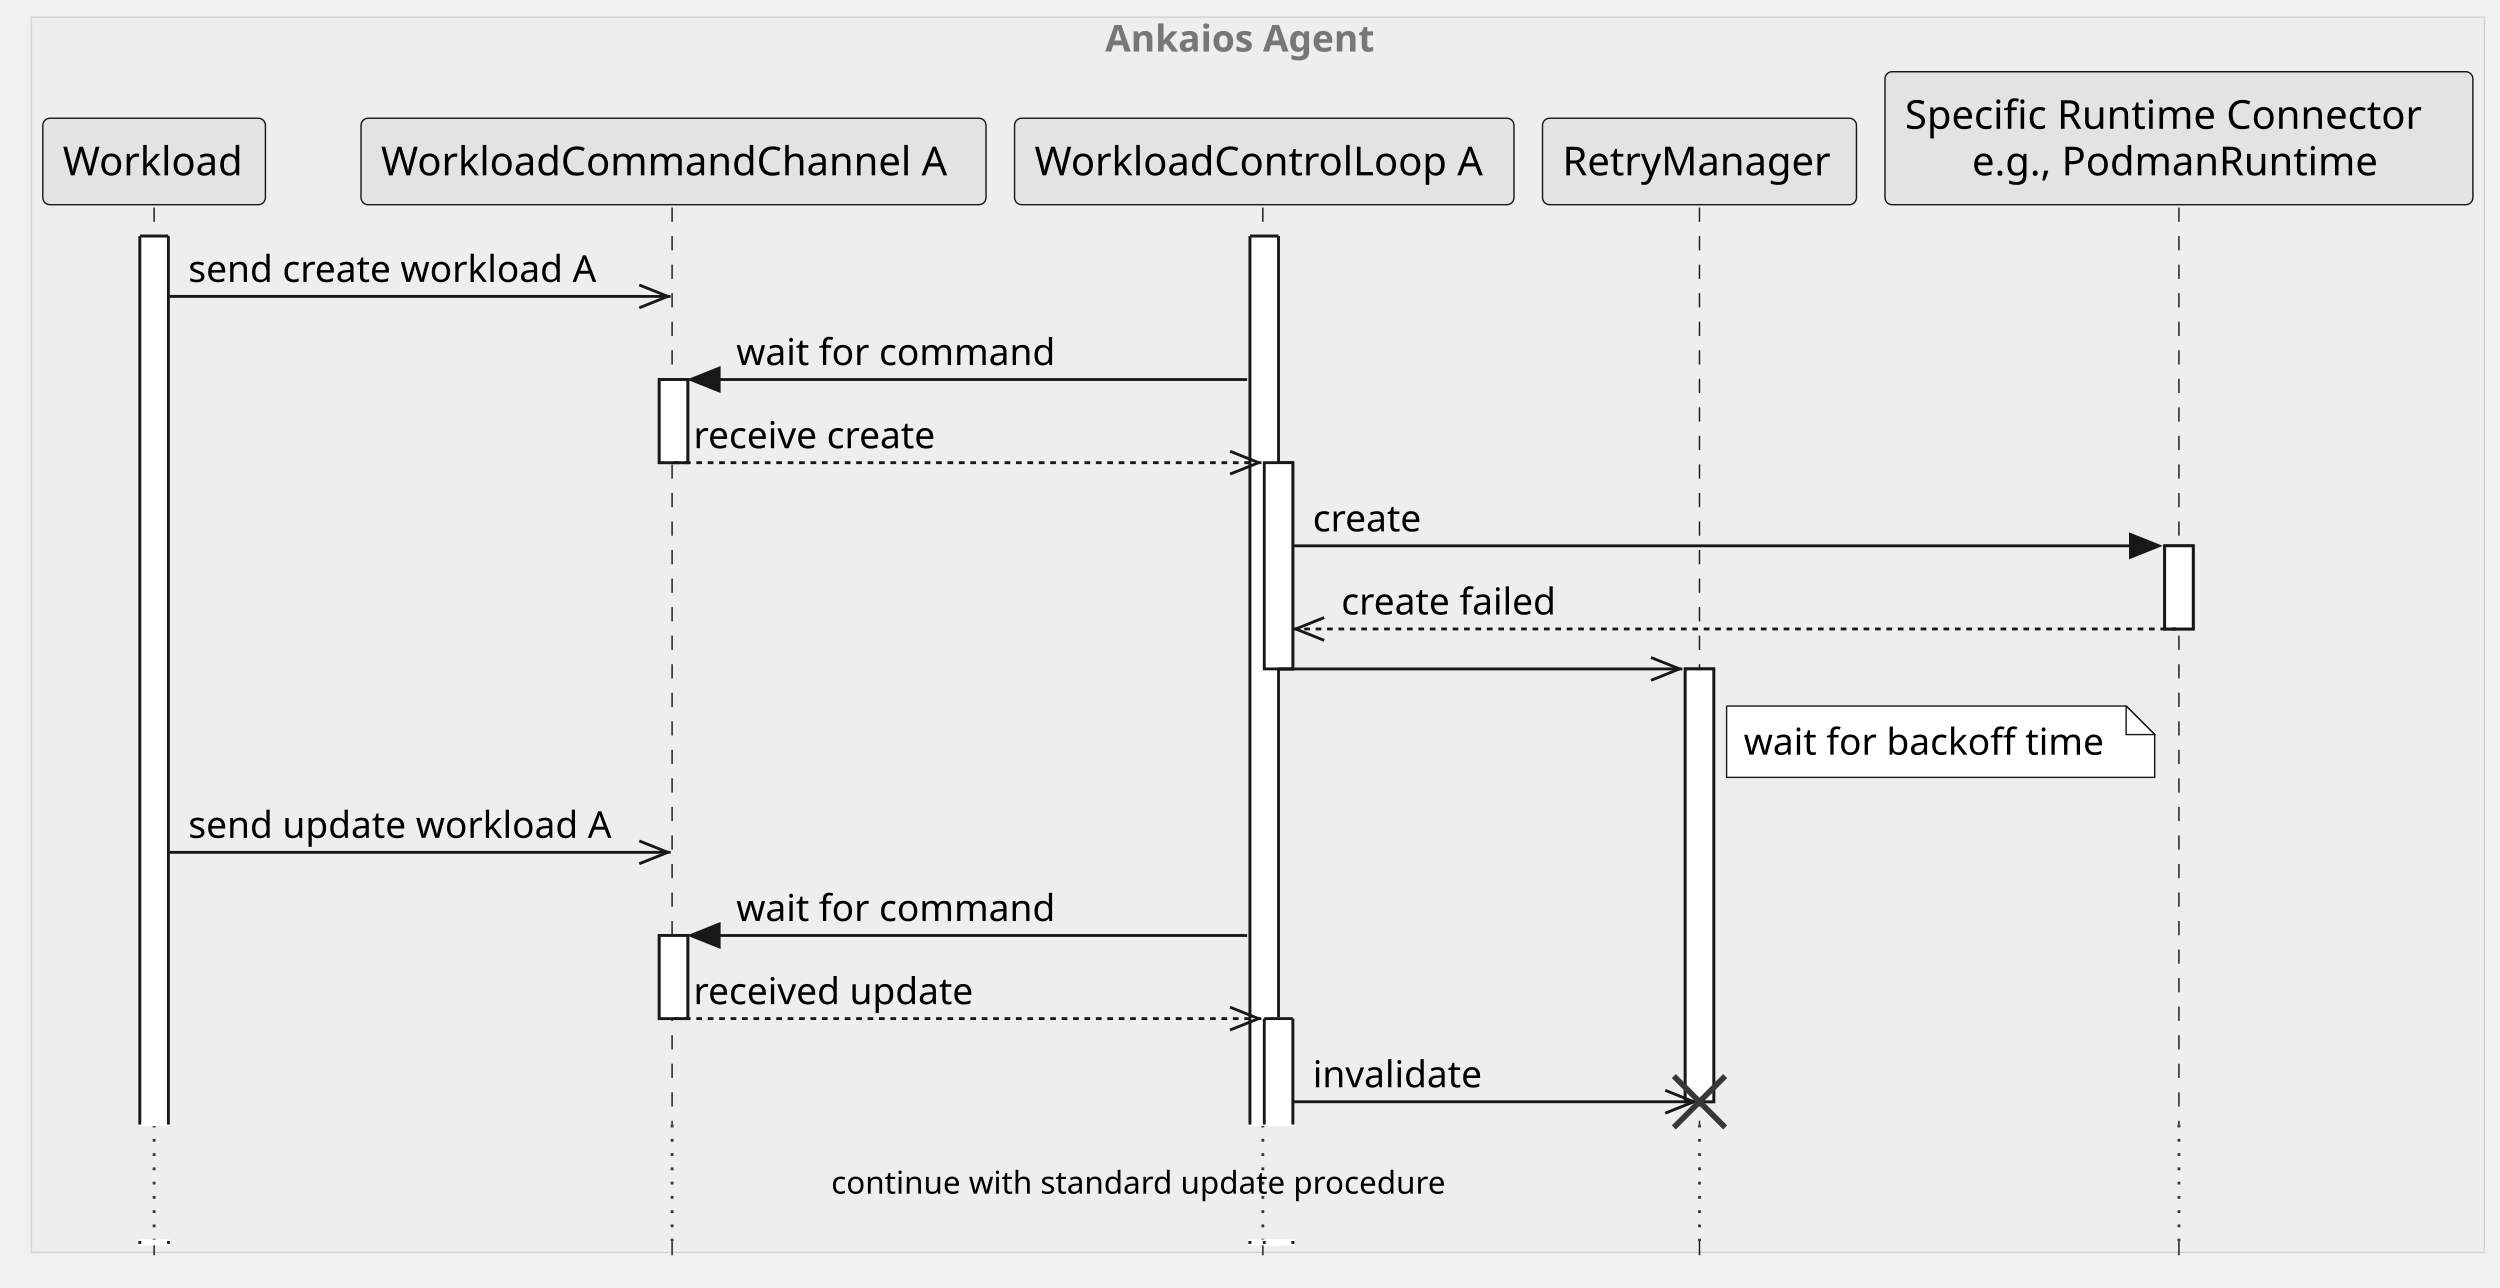
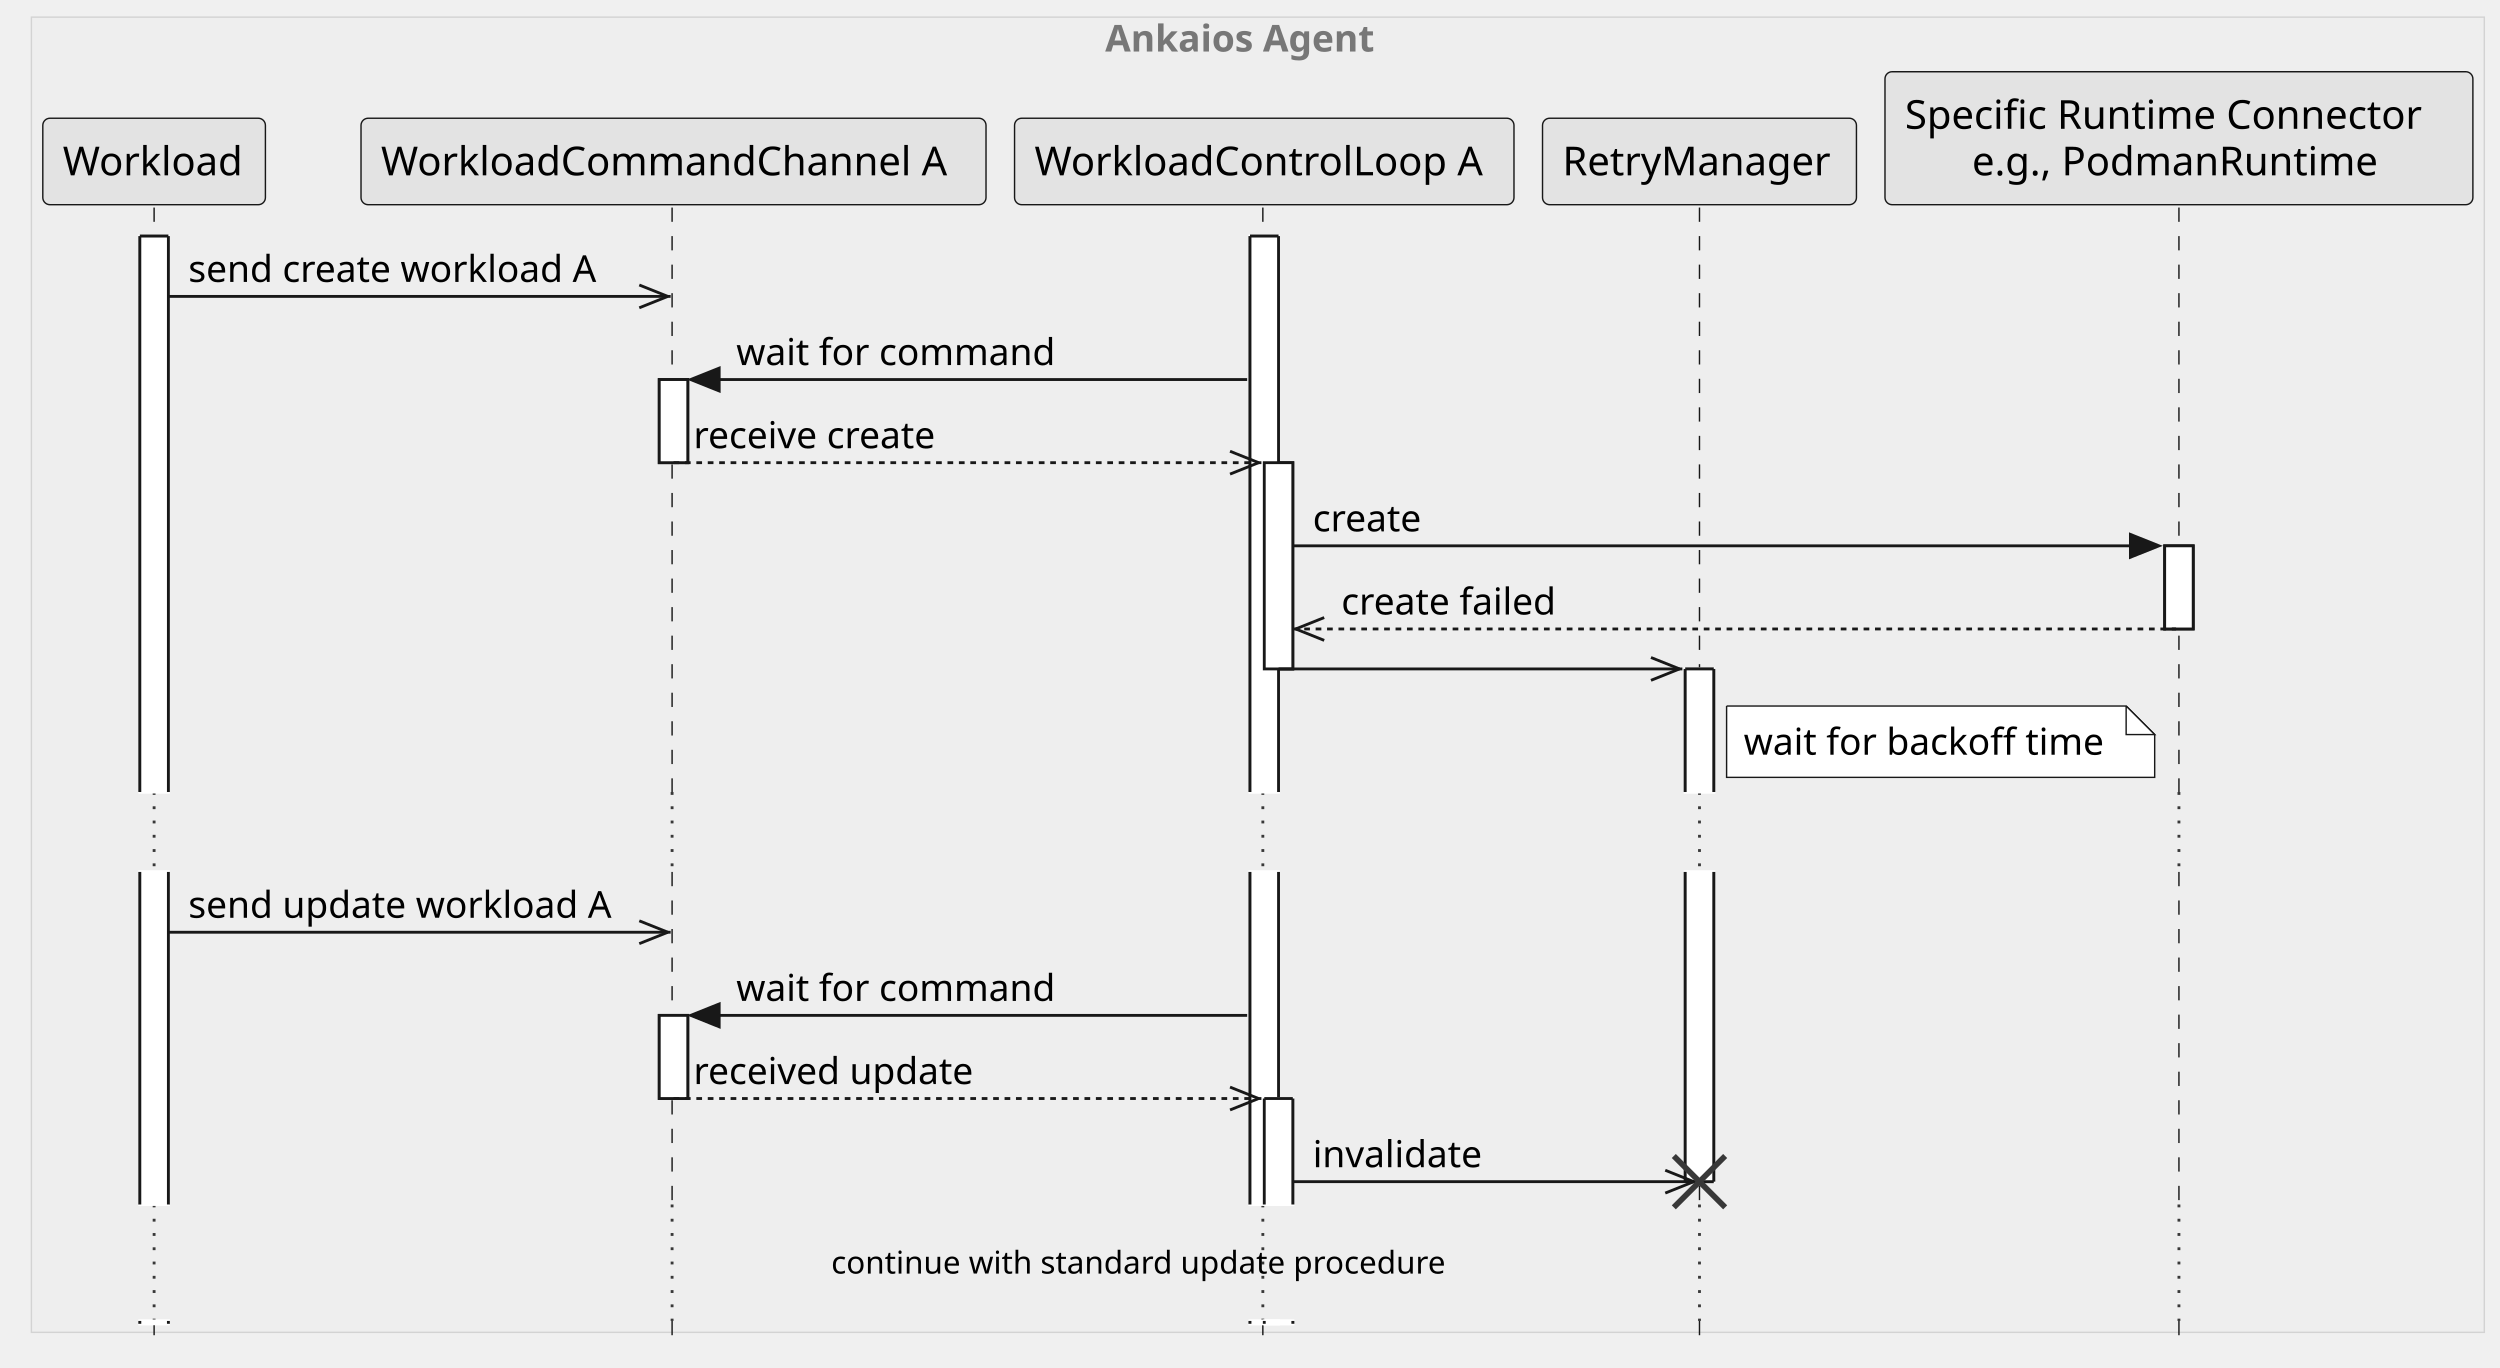
- <svg xmlns="http://www.w3.org/2000/svg" contentStyleType="text/css" height="451px" preserveAspectRatio="none" style="width:876px;height:451px;background:#FFFFFF;" version="1.1" viewBox="0 0 876 451" width="876px" zoomAndPan="magnify">
+ <svg xmlns="http://www.w3.org/2000/svg" contentStyleType="text/css" height="479px" preserveAspectRatio="none" style="width:876px;height:479px;background:#FFFFFF;" version="1.1" viewBox="0 0 876 479" width="876px" zoomAndPan="magnify">
  <defs />
  <g>
-     <rect fill="#EEEEEE" height="432.859" style="stroke:#D3D3D3;stroke-width:0.5;" width="859.5" x="11" y="6" />
+     <rect fill="#EEEEEE" height="460.859" style="stroke:#D3D3D3;stroke-width:0.5;" width="859.5" x="11" y="6" />
    <text fill="#777777" font-family="sans-serif" font-size="13" font-weight="bold" lengthAdjust="spacing" textLength="107" x="387.25" y="18.067">Ankaios Agent</text>
-     <rect fill="#FFFFFF" height="311.328" style="stroke:#FFFFFF;stroke-width:1.0;" width="10" x="49" y="82.727" />
-     <line style="stroke:#181818;stroke-width:1.0;" x1="49" x2="49" y1="82.727" y2="394.055" />
-     <line style="stroke:#181818;stroke-width:1.0;" x1="59" x2="59" y1="82.727" y2="394.055" />
+     <rect fill="#FFFFFF" height="194.797" style="stroke:#FFFFFF;stroke-width:1.0;" width="10" x="49" y="82.727" />
+     <line style="stroke:#181818;stroke-width:1.0;" x1="49" x2="49" y1="82.727" y2="277.523" />
+     <line style="stroke:#181818;stroke-width:1.0;" x1="59" x2="59" y1="82.727" y2="277.523" />
    <line style="stroke:#181818;stroke-width:1.0;" x1="49" x2="59" y1="82.727" y2="82.727" />
-     <rect fill="#FFFFFF" height="1" style="stroke:#FFFFFF;stroke-width:1.0;" width="10" x="49" y="434.859" />
-     <line style="stroke:#181818;stroke-width:1.0;" x1="49" x2="49" y1="434.859" y2="435.859" />
-     <line style="stroke:#181818;stroke-width:1.0;" x1="59" x2="59" y1="434.859" y2="435.859" />
+     <rect fill="#FFFFFF" height="116.531" style="stroke:#FFFFFF;stroke-width:1.0;" width="10" x="49" y="305.523" />
+     <line style="stroke:#181818;stroke-width:1.0;" x1="49" x2="49" y1="305.523" y2="422.055" />
+     <line style="stroke:#181818;stroke-width:1.0;" x1="59" x2="59" y1="305.523" y2="422.055" />
+     <rect fill="#FFFFFF" height="1" style="stroke:#FFFFFF;stroke-width:1.0;" width="10" x="49" y="462.859" />
+     <line style="stroke:#181818;stroke-width:1.0;" x1="49" x2="49" y1="462.859" y2="463.859" />
+     <line style="stroke:#181818;stroke-width:1.0;" x1="59" x2="59" y1="462.859" y2="463.859" />
    <rect fill="#FFFFFF" height="29.133" style="stroke:#181818;stroke-width:1.0;" width="10" x="231" y="132.992" />
-     <rect fill="#FFFFFF" height="29.133" style="stroke:#181818;stroke-width:1.0;" width="10" x="231" y="327.789" />
-     <rect fill="#FFFFFF" height="311.328" style="stroke:#FFFFFF;stroke-width:1.0;" width="10" x="438" y="82.727" />
-     <line style="stroke:#181818;stroke-width:1.0;" x1="438" x2="438" y1="82.727" y2="394.055" />
-     <line style="stroke:#181818;stroke-width:1.0;" x1="448" x2="448" y1="82.727" y2="394.055" />
+     <rect fill="#FFFFFF" height="29.133" style="stroke:#181818;stroke-width:1.0;" width="10" x="231" y="355.789" />
+     <rect fill="#FFFFFF" height="194.797" style="stroke:#FFFFFF;stroke-width:1.0;" width="10" x="438" y="82.727" />
+     <line style="stroke:#181818;stroke-width:1.0;" x1="438" x2="438" y1="82.727" y2="277.523" />
+     <line style="stroke:#181818;stroke-width:1.0;" x1="448" x2="448" y1="82.727" y2="277.523" />
    <line style="stroke:#181818;stroke-width:1.0;" x1="438" x2="448" y1="82.727" y2="82.727" />
-     <rect fill="#FFFFFF" height="1" style="stroke:#FFFFFF;stroke-width:1.0;" width="10" x="438" y="434.859" />
-     <line style="stroke:#181818;stroke-width:1.0;" x1="438" x2="438" y1="434.859" y2="435.859" />
-     <line style="stroke:#181818;stroke-width:1.0;" x1="448" x2="448" y1="434.859" y2="435.859" />
+     <rect fill="#FFFFFF" height="116.531" style="stroke:#FFFFFF;stroke-width:1.0;" width="10" x="438" y="305.523" />
+     <line style="stroke:#181818;stroke-width:1.0;" x1="438" x2="438" y1="305.523" y2="422.055" />
+     <line style="stroke:#181818;stroke-width:1.0;" x1="448" x2="448" y1="305.523" y2="422.055" />
+     <rect fill="#FFFFFF" height="1" style="stroke:#FFFFFF;stroke-width:1.0;" width="10" x="438" y="462.859" />
+     <line style="stroke:#181818;stroke-width:1.0;" x1="438" x2="438" y1="462.859" y2="463.859" />
+     <line style="stroke:#181818;stroke-width:1.0;" x1="448" x2="448" y1="462.859" y2="463.859" />
    <rect fill="#FFFFFF" height="72.266" style="stroke:#181818;stroke-width:1.0;" width="10" x="443" y="162.125" />
-     <rect fill="#FFFFFF" height="37.133" style="stroke:#FFFFFF;stroke-width:1.0;" width="10" x="443" y="356.922" />
-     <line style="stroke:#181818;stroke-width:1.0;" x1="443" x2="443" y1="356.922" y2="394.055" />
-     <line style="stroke:#181818;stroke-width:1.0;" x1="453" x2="453" y1="356.922" y2="394.055" />
-     <line style="stroke:#181818;stroke-width:1.0;" x1="443" x2="453" y1="356.922" y2="356.922" />
-     <rect fill="#FFFFFF" height="1" style="stroke:#FFFFFF;stroke-width:1.0;" width="10" x="443" y="434.859" />
-     <line style="stroke:#181818;stroke-width:1.0;" x1="443" x2="443" y1="434.859" y2="435.859" />
-     <line style="stroke:#181818;stroke-width:1.0;" x1="453" x2="453" y1="434.859" y2="435.859" />
-     <rect fill="#FFFFFF" height="151.664" style="stroke:#181818;stroke-width:1.0;" width="10" x="590.5" y="234.391" />
+     <rect fill="#FFFFFF" height="37.133" style="stroke:#FFFFFF;stroke-width:1.0;" width="10" x="443" y="384.922" />
+     <line style="stroke:#181818;stroke-width:1.0;" x1="443" x2="443" y1="384.922" y2="422.055" />
+     <line style="stroke:#181818;stroke-width:1.0;" x1="453" x2="453" y1="384.922" y2="422.055" />
+     <line style="stroke:#181818;stroke-width:1.0;" x1="443" x2="453" y1="384.922" y2="384.922" />
+     <rect fill="#FFFFFF" height="1" style="stroke:#FFFFFF;stroke-width:1.0;" width="10" x="443" y="462.859" />
+     <line style="stroke:#181818;stroke-width:1.0;" x1="443" x2="443" y1="462.859" y2="463.859" />
+     <line style="stroke:#181818;stroke-width:1.0;" x1="453" x2="453" y1="462.859" y2="463.859" />
+     <rect fill="#FFFFFF" height="43.133" style="stroke:#FFFFFF;stroke-width:1.0;" width="10" x="590.5" y="234.391" />
+     <line style="stroke:#181818;stroke-width:1.0;" x1="590.5" x2="590.5" y1="234.391" y2="277.523" />
+     <line style="stroke:#181818;stroke-width:1.0;" x1="600.5" x2="600.5" y1="234.391" y2="277.523" />
+     <line style="stroke:#181818;stroke-width:1.0;" x1="590.5" x2="600.5" y1="234.391" y2="234.391" />
+     <rect fill="#FFFFFF" height="108.531" style="stroke:#FFFFFF;stroke-width:1.0;" width="10" x="590.5" y="305.523" />
+     <line style="stroke:#181818;stroke-width:1.0;" x1="590.5" x2="590.5" y1="305.523" y2="414.055" />
+     <line style="stroke:#181818;stroke-width:1.0;" x1="600.5" x2="600.5" y1="305.523" y2="414.055" />
+     <line style="stroke:#181818;stroke-width:1.0;" x1="590.5" x2="600.5" y1="414.055" y2="414.055" />
    <rect fill="#FFFFFF" height="29.133" style="stroke:#181818;stroke-width:1.0;" width="10" x="758.5" y="191.258" />
-     <line style="stroke:#181818;stroke-width:0.5;stroke-dasharray:5.0,5.0;" x1="54" x2="54" y1="72.727" y2="394.055" />
-     <line style="stroke:#383838;stroke-width:1.0;stroke-dasharray:1.0,4.0;" x1="54" x2="54" y1="394.055" y2="434.859" />
-     <line style="stroke:#181818;stroke-width:0.5;stroke-dasharray:5.0,5.0;" x1="54" x2="54" y1="434.859" y2="444.859" />
-     <line style="stroke:#181818;stroke-width:0.5;stroke-dasharray:5.0,5.0;" x1="235.5" x2="235.5" y1="72.727" y2="394.055" />
-     <line style="stroke:#383838;stroke-width:1.0;stroke-dasharray:1.0,4.0;" x1="235.5" x2="235.5" y1="394.055" y2="434.859" />
-     <line style="stroke:#181818;stroke-width:0.5;stroke-dasharray:5.0,5.0;" x1="235.5" x2="235.5" y1="434.859" y2="444.859" />
-     <line style="stroke:#181818;stroke-width:0.5;stroke-dasharray:5.0,5.0;" x1="442.5" x2="442.5" y1="72.727" y2="394.055" />
-     <line style="stroke:#383838;stroke-width:1.0;stroke-dasharray:1.0,4.0;" x1="442.5" x2="442.5" y1="394.055" y2="434.859" />
-     <line style="stroke:#181818;stroke-width:0.5;stroke-dasharray:5.0,5.0;" x1="442.5" x2="442.5" y1="434.859" y2="444.859" />
-     <line style="stroke:#181818;stroke-width:0.5;stroke-dasharray:5.0,5.0;" x1="595.5" x2="595.5" y1="72.727" y2="394.055" />
-     <line style="stroke:#383838;stroke-width:1.0;stroke-dasharray:1.0,4.0;" x1="595.5" x2="595.5" y1="394.055" y2="434.859" />
-     <line style="stroke:#181818;stroke-width:0.5;stroke-dasharray:5.0,5.0;" x1="595.5" x2="595.5" y1="434.859" y2="444.859" />
-     <line style="stroke:#181818;stroke-width:0.5;stroke-dasharray:5.0,5.0;" x1="763.5" x2="763.5" y1="72.727" y2="394.055" />
-     <line style="stroke:#383838;stroke-width:1.0;stroke-dasharray:1.0,4.0;" x1="763.5" x2="763.5" y1="394.055" y2="434.859" />
-     <line style="stroke:#181818;stroke-width:0.5;stroke-dasharray:5.0,5.0;" x1="763.5" x2="763.5" y1="434.859" y2="444.859" />
+     <line style="stroke:#181818;stroke-width:0.5;stroke-dasharray:5.0,5.0;" x1="54" x2="54" y1="72.727" y2="277.523" />
+     <line style="stroke:#383838;stroke-width:1.0;stroke-dasharray:1.0,4.0;" x1="54" x2="54" y1="277.523" y2="305.523" />
+     <line style="stroke:#181818;stroke-width:0.5;stroke-dasharray:5.0,5.0;" x1="54" x2="54" y1="305.523" y2="422.055" />
+     <line style="stroke:#383838;stroke-width:1.0;stroke-dasharray:1.0,4.0;" x1="54" x2="54" y1="422.055" y2="462.859" />
+     <line style="stroke:#181818;stroke-width:0.5;stroke-dasharray:5.0,5.0;" x1="54" x2="54" y1="462.859" y2="472.859" />
+     <line style="stroke:#181818;stroke-width:0.5;stroke-dasharray:5.0,5.0;" x1="235.5" x2="235.5" y1="72.727" y2="277.523" />
+     <line style="stroke:#383838;stroke-width:1.0;stroke-dasharray:1.0,4.0;" x1="235.5" x2="235.5" y1="277.523" y2="305.523" />
+     <line style="stroke:#181818;stroke-width:0.5;stroke-dasharray:5.0,5.0;" x1="235.5" x2="235.5" y1="305.523" y2="422.055" />
+     <line style="stroke:#383838;stroke-width:1.0;stroke-dasharray:1.0,4.0;" x1="235.5" x2="235.5" y1="422.055" y2="462.859" />
+     <line style="stroke:#181818;stroke-width:0.5;stroke-dasharray:5.0,5.0;" x1="235.5" x2="235.5" y1="462.859" y2="472.859" />
+     <line style="stroke:#181818;stroke-width:0.5;stroke-dasharray:5.0,5.0;" x1="442.5" x2="442.5" y1="72.727" y2="277.523" />
+     <line style="stroke:#383838;stroke-width:1.0;stroke-dasharray:1.0,4.0;" x1="442.5" x2="442.5" y1="277.523" y2="305.523" />
+     <line style="stroke:#181818;stroke-width:0.5;stroke-dasharray:5.0,5.0;" x1="442.5" x2="442.5" y1="305.523" y2="422.055" />
+     <line style="stroke:#383838;stroke-width:1.0;stroke-dasharray:1.0,4.0;" x1="442.5" x2="442.5" y1="422.055" y2="462.859" />
+     <line style="stroke:#181818;stroke-width:0.5;stroke-dasharray:5.0,5.0;" x1="442.5" x2="442.5" y1="462.859" y2="472.859" />
+     <line style="stroke:#181818;stroke-width:0.5;stroke-dasharray:5.0,5.0;" x1="595.5" x2="595.5" y1="72.727" y2="277.523" />
+     <line style="stroke:#383838;stroke-width:1.0;stroke-dasharray:1.0,4.0;" x1="595.5" x2="595.5" y1="277.523" y2="305.523" />
+     <line style="stroke:#181818;stroke-width:0.5;stroke-dasharray:5.0,5.0;" x1="595.5" x2="595.5" y1="305.523" y2="422.055" />
+     <line style="stroke:#383838;stroke-width:1.0;stroke-dasharray:1.0,4.0;" x1="595.5" x2="595.5" y1="422.055" y2="462.859" />
+     <line style="stroke:#181818;stroke-width:0.5;stroke-dasharray:5.0,5.0;" x1="595.5" x2="595.5" y1="462.859" y2="472.859" />
+     <line style="stroke:#181818;stroke-width:0.5;stroke-dasharray:5.0,5.0;" x1="763.5" x2="763.5" y1="72.727" y2="277.523" />
+     <line style="stroke:#383838;stroke-width:1.0;stroke-dasharray:1.0,4.0;" x1="763.5" x2="763.5" y1="277.523" y2="305.523" />
+     <line style="stroke:#181818;stroke-width:0.5;stroke-dasharray:5.0,5.0;" x1="763.5" x2="763.5" y1="305.523" y2="422.055" />
+     <line style="stroke:#383838;stroke-width:1.0;stroke-dasharray:1.0,4.0;" x1="763.5" x2="763.5" y1="422.055" y2="462.859" />
+     <line style="stroke:#181818;stroke-width:0.5;stroke-dasharray:5.0,5.0;" x1="763.5" x2="763.5" y1="462.859" y2="472.859" />
    <rect fill="#E3E3E3" height="30.297" rx="2.5" ry="2.5" style="stroke:#181818;stroke-width:0.5;" width="78" x="15" y="41.43" />
    <text fill="#000000" font-family="sans-serif" font-size="14" lengthAdjust="spacing" textLength="64" x="22" y="61.425">Workload</text>
    <rect fill="#E3E3E3" height="30.297" rx="2.5" ry="2.5" style="stroke:#181818;stroke-width:0.5;" width="219" x="126.5" y="41.43" />
    <text fill="#000000" font-family="sans-serif" font-size="14" lengthAdjust="spacing" textLength="205" x="133.5" y="61.425">WorkloadCommandChannel A</text>
    <rect fill="#E3E3E3" height="30.297" rx="2.5" ry="2.5" style="stroke:#181818;stroke-width:0.5;" width="175" x="355.5" y="41.43" />
    <text fill="#000000" font-family="sans-serif" font-size="14" lengthAdjust="spacing" textLength="161" x="362.5" y="61.425">WorkloadControlLoop A</text>
    <rect fill="#E3E3E3" height="30.297" rx="2.5" ry="2.5" style="stroke:#181818;stroke-width:0.5;" width="110" x="540.5" y="41.43" />
    <text fill="#000000" font-family="sans-serif" font-size="14" lengthAdjust="spacing" textLength="96" x="547.5" y="61.425">RetryManager</text>
    <rect fill="#E3E3E3" height="46.594" rx="2.5" ry="2.5" style="stroke:#181818;stroke-width:0.5;" width="206" x="660.5" y="25.133" />
    <text fill="#000000" font-family="sans-serif" font-size="14" lengthAdjust="spacing" textLength="192" x="667.5" y="45.128">Specific Runtime Connector</text>
    <text fill="#000000" font-family="sans-serif" font-size="14" lengthAdjust="spacing" textLength="149" x="691" y="61.425">e.g., PodmanRuntime</text>
-     <rect fill="#FFFFFF" height="311.328" style="stroke:#FFFFFF;stroke-width:1.0;" width="10" x="49" y="82.727" />
-     <line style="stroke:#181818;stroke-width:1.0;" x1="49" x2="49" y1="82.727" y2="394.055" />
-     <line style="stroke:#181818;stroke-width:1.0;" x1="59" x2="59" y1="82.727" y2="394.055" />
+     <rect fill="#FFFFFF" height="194.797" style="stroke:#FFFFFF;stroke-width:1.0;" width="10" x="49" y="82.727" />
+     <line style="stroke:#181818;stroke-width:1.0;" x1="49" x2="49" y1="82.727" y2="277.523" />
+     <line style="stroke:#181818;stroke-width:1.0;" x1="59" x2="59" y1="82.727" y2="277.523" />
    <line style="stroke:#181818;stroke-width:1.0;" x1="49" x2="59" y1="82.727" y2="82.727" />
-     <rect fill="#FFFFFF" height="1" style="stroke:#FFFFFF;stroke-width:1.0;" width="10" x="49" y="434.859" />
-     <line style="stroke:#181818;stroke-width:1.0;" x1="49" x2="49" y1="434.859" y2="435.859" />
-     <line style="stroke:#181818;stroke-width:1.0;" x1="59" x2="59" y1="434.859" y2="435.859" />
+     <rect fill="#FFFFFF" height="116.531" style="stroke:#FFFFFF;stroke-width:1.0;" width="10" x="49" y="305.523" />
+     <line style="stroke:#181818;stroke-width:1.0;" x1="49" x2="49" y1="305.523" y2="422.055" />
+     <line style="stroke:#181818;stroke-width:1.0;" x1="59" x2="59" y1="305.523" y2="422.055" />
+     <rect fill="#FFFFFF" height="1" style="stroke:#FFFFFF;stroke-width:1.0;" width="10" x="49" y="462.859" />
+     <line style="stroke:#181818;stroke-width:1.0;" x1="49" x2="49" y1="462.859" y2="463.859" />
+     <line style="stroke:#181818;stroke-width:1.0;" x1="59" x2="59" y1="462.859" y2="463.859" />
    <rect fill="#FFFFFF" height="29.133" style="stroke:#181818;stroke-width:1.0;" width="10" x="231" y="132.992" />
-     <rect fill="#FFFFFF" height="29.133" style="stroke:#181818;stroke-width:1.0;" width="10" x="231" y="327.789" />
-     <rect fill="#FFFFFF" height="311.328" style="stroke:#FFFFFF;stroke-width:1.0;" width="10" x="438" y="82.727" />
-     <line style="stroke:#181818;stroke-width:1.0;" x1="438" x2="438" y1="82.727" y2="394.055" />
-     <line style="stroke:#181818;stroke-width:1.0;" x1="448" x2="448" y1="82.727" y2="394.055" />
+     <rect fill="#FFFFFF" height="29.133" style="stroke:#181818;stroke-width:1.0;" width="10" x="231" y="355.789" />
+     <rect fill="#FFFFFF" height="194.797" style="stroke:#FFFFFF;stroke-width:1.0;" width="10" x="438" y="82.727" />
+     <line style="stroke:#181818;stroke-width:1.0;" x1="438" x2="438" y1="82.727" y2="277.523" />
+     <line style="stroke:#181818;stroke-width:1.0;" x1="448" x2="448" y1="82.727" y2="277.523" />
    <line style="stroke:#181818;stroke-width:1.0;" x1="438" x2="448" y1="82.727" y2="82.727" />
-     <rect fill="#FFFFFF" height="1" style="stroke:#FFFFFF;stroke-width:1.0;" width="10" x="438" y="434.859" />
-     <line style="stroke:#181818;stroke-width:1.0;" x1="438" x2="438" y1="434.859" y2="435.859" />
-     <line style="stroke:#181818;stroke-width:1.0;" x1="448" x2="448" y1="434.859" y2="435.859" />
+     <rect fill="#FFFFFF" height="116.531" style="stroke:#FFFFFF;stroke-width:1.0;" width="10" x="438" y="305.523" />
+     <line style="stroke:#181818;stroke-width:1.0;" x1="438" x2="438" y1="305.523" y2="422.055" />
+     <line style="stroke:#181818;stroke-width:1.0;" x1="448" x2="448" y1="305.523" y2="422.055" />
+     <rect fill="#FFFFFF" height="1" style="stroke:#FFFFFF;stroke-width:1.0;" width="10" x="438" y="462.859" />
+     <line style="stroke:#181818;stroke-width:1.0;" x1="438" x2="438" y1="462.859" y2="463.859" />
+     <line style="stroke:#181818;stroke-width:1.0;" x1="448" x2="448" y1="462.859" y2="463.859" />
    <rect fill="#FFFFFF" height="72.266" style="stroke:#181818;stroke-width:1.0;" width="10" x="443" y="162.125" />
-     <rect fill="#FFFFFF" height="37.133" style="stroke:#FFFFFF;stroke-width:1.0;" width="10" x="443" y="356.922" />
-     <line style="stroke:#181818;stroke-width:1.0;" x1="443" x2="443" y1="356.922" y2="394.055" />
-     <line style="stroke:#181818;stroke-width:1.0;" x1="453" x2="453" y1="356.922" y2="394.055" />
-     <line style="stroke:#181818;stroke-width:1.0;" x1="443" x2="453" y1="356.922" y2="356.922" />
-     <rect fill="#FFFFFF" height="1" style="stroke:#FFFFFF;stroke-width:1.0;" width="10" x="443" y="434.859" />
-     <line style="stroke:#181818;stroke-width:1.0;" x1="443" x2="443" y1="434.859" y2="435.859" />
-     <line style="stroke:#181818;stroke-width:1.0;" x1="453" x2="453" y1="434.859" y2="435.859" />
-     <rect fill="#FFFFFF" height="151.664" style="stroke:#181818;stroke-width:1.0;" width="10" x="590.5" y="234.391" />
+     <rect fill="#FFFFFF" height="37.133" style="stroke:#FFFFFF;stroke-width:1.0;" width="10" x="443" y="384.922" />
+     <line style="stroke:#181818;stroke-width:1.0;" x1="443" x2="443" y1="384.922" y2="422.055" />
+     <line style="stroke:#181818;stroke-width:1.0;" x1="453" x2="453" y1="384.922" y2="422.055" />
+     <line style="stroke:#181818;stroke-width:1.0;" x1="443" x2="453" y1="384.922" y2="384.922" />
+     <rect fill="#FFFFFF" height="1" style="stroke:#FFFFFF;stroke-width:1.0;" width="10" x="443" y="462.859" />
+     <line style="stroke:#181818;stroke-width:1.0;" x1="443" x2="443" y1="462.859" y2="463.859" />
+     <line style="stroke:#181818;stroke-width:1.0;" x1="453" x2="453" y1="462.859" y2="463.859" />
+     <rect fill="#FFFFFF" height="43.133" style="stroke:#FFFFFF;stroke-width:1.0;" width="10" x="590.5" y="234.391" />
+     <line style="stroke:#181818;stroke-width:1.0;" x1="590.5" x2="590.5" y1="234.391" y2="277.523" />
+     <line style="stroke:#181818;stroke-width:1.0;" x1="600.5" x2="600.5" y1="234.391" y2="277.523" />
+     <line style="stroke:#181818;stroke-width:1.0;" x1="590.5" x2="600.5" y1="234.391" y2="234.391" />
+     <rect fill="#FFFFFF" height="108.531" style="stroke:#FFFFFF;stroke-width:1.0;" width="10" x="590.5" y="305.523" />
+     <line style="stroke:#181818;stroke-width:1.0;" x1="590.5" x2="590.5" y1="305.523" y2="414.055" />
+     <line style="stroke:#181818;stroke-width:1.0;" x1="600.5" x2="600.5" y1="305.523" y2="414.055" />
+     <line style="stroke:#181818;stroke-width:1.0;" x1="590.5" x2="600.5" y1="414.055" y2="414.055" />
    <rect fill="#FFFFFF" height="29.133" style="stroke:#181818;stroke-width:1.0;" width="10" x="758.5" y="191.258" />
    <line style="stroke:#181818;stroke-width:1.0;" x1="234" x2="224" y1="103.859" y2="99.859" />
    <line style="stroke:#181818;stroke-width:1.0;" x1="234" x2="224" y1="103.859" y2="107.859" />
    <line style="stroke:#181818;stroke-width:1.0;" x1="59" x2="235" y1="103.859" y2="103.859" />
    <text fill="#000000" font-family="sans-serif" font-size="13" lengthAdjust="spacing" textLength="149" x="66" y="98.793">send create workload A</text>
    <polygon fill="#181818" points="252,128.992,242,132.992,252,136.992" style="stroke:#181818;stroke-width:1.0;" />
    <line style="stroke:#181818;stroke-width:1.0;" x1="246" x2="437" y1="132.992" y2="132.992" />
    <text fill="#000000" font-family="sans-serif" font-size="13" lengthAdjust="spacing" textLength="115" x="258" y="127.926">wait for command</text>
    <line style="stroke:#181818;stroke-width:1.0;" x1="441" x2="431" y1="162.125" y2="158.125" />
    <line style="stroke:#181818;stroke-width:1.0;" x1="441" x2="431" y1="162.125" y2="166.125" />
    <line style="stroke:#181818;stroke-width:1.0;stroke-dasharray:2.0,2.0;" x1="236" x2="442" y1="162.125" y2="162.125" />
    <text fill="#000000" font-family="sans-serif" font-size="13" lengthAdjust="spacing" textLength="91" x="243" y="157.059">receive create</text>
    <polygon fill="#181818" points="746.5,187.258,756.5,191.258,746.5,195.258" style="stroke:#181818;stroke-width:1.0;" />
    <line style="stroke:#181818;stroke-width:1.0;" x1="453" x2="752.5" y1="191.258" y2="191.258" />
    <text fill="#000000" font-family="sans-serif" font-size="13" lengthAdjust="spacing" textLength="41" x="460" y="186.192">create</text>
    <line style="stroke:#181818;stroke-width:1.0;" x1="454" x2="464" y1="220.391" y2="216.391" />
    <line style="stroke:#181818;stroke-width:1.0;" x1="454" x2="464" y1="220.391" y2="224.391" />
    <line style="stroke:#181818;stroke-width:1.0;stroke-dasharray:2.0,2.0;" x1="453" x2="762.5" y1="220.391" y2="220.391" />
    <text fill="#000000" font-family="sans-serif" font-size="13" lengthAdjust="spacing" textLength="79" x="470" y="215.325">create failed</text>
    <line style="stroke:#181818;stroke-width:1.0;" x1="588.5" x2="578.5" y1="234.391" y2="230.391" />
    <line style="stroke:#181818;stroke-width:1.0;" x1="588.5" x2="578.5" y1="234.391" y2="238.391" />
    <line style="stroke:#181818;stroke-width:1.0;" x1="448" x2="589.5" y1="234.391" y2="234.391" />
    <path d="M605,247.391 L605,272.391 L755,272.391 L755,257.391 L745,247.391 L605,247.391 " fill="#FFFFFF" style="stroke:#181818;stroke-width:0.5;" />
    <path d="M745,247.391 L745,257.391 L755,257.391 L745,247.391 " fill="#FFFFFF" style="stroke:#181818;stroke-width:0.5;" />
    <text fill="#000000" font-family="sans-serif" font-size="13" lengthAdjust="spacing" textLength="129" x="611" y="264.457">wait for backoff time</text>
-     <line style="stroke:#181818;stroke-width:1.0;" x1="234" x2="224" y1="298.656" y2="294.656" />
-     <line style="stroke:#181818;stroke-width:1.0;" x1="234" x2="224" y1="298.656" y2="302.656" />
-     <line style="stroke:#181818;stroke-width:1.0;" x1="59" x2="235" y1="298.656" y2="298.656" />
-     <text fill="#000000" font-family="sans-serif" font-size="13" lengthAdjust="spacing" textLength="153" x="66" y="293.59">send update workload A</text>
-     <polygon fill="#181818" points="252,323.789,242,327.789,252,331.789" style="stroke:#181818;stroke-width:1.0;" />
-     <line style="stroke:#181818;stroke-width:1.0;" x1="246" x2="437" y1="327.789" y2="327.789" />
-     <text fill="#000000" font-family="sans-serif" font-size="13" lengthAdjust="spacing" textLength="115" x="258" y="322.723">wait for command</text>
-     <line style="stroke:#181818;stroke-width:1.0;" x1="441" x2="431" y1="356.922" y2="352.922" />
-     <line style="stroke:#181818;stroke-width:1.0;" x1="441" x2="431" y1="356.922" y2="360.922" />
-     <line style="stroke:#181818;stroke-width:1.0;stroke-dasharray:2.0,2.0;" x1="236" x2="442" y1="356.922" y2="356.922" />
-     <text fill="#000000" font-family="sans-serif" font-size="13" lengthAdjust="spacing" textLength="103" x="243" y="351.856">received update</text>
-     <line style="stroke:#181818;stroke-width:1.0;" x1="593.5" x2="583.5" y1="386.055" y2="382.055" />
-     <line style="stroke:#181818;stroke-width:1.0;" x1="593.5" x2="583.5" y1="386.055" y2="390.055" />
-     <line style="stroke:#181818;stroke-width:1.0;" x1="453" x2="594.5" y1="386.055" y2="386.055" />
-     <text fill="#000000" font-family="sans-serif" font-size="13" lengthAdjust="spacing" textLength="61" x="460" y="380.989">invalidate</text>
-     <line style="stroke:#383838;stroke-width:2.0;" x1="586.5" x2="604.5" y1="377.055" y2="395.055" />
-     <line style="stroke:#383838;stroke-width:2.0;" x1="586.5" x2="604.5" y1="395.055" y2="377.055" />
-     <text fill="#000000" font-family="sans-serif" font-size="11" lengthAdjust="spacing" textLength="235" x="291.25" y="418.265">continue with standard update procedure</text>
+     <line style="stroke:#181818;stroke-width:1.0;" x1="234" x2="224" y1="326.656" y2="322.656" />
+     <line style="stroke:#181818;stroke-width:1.0;" x1="234" x2="224" y1="326.656" y2="330.656" />
+     <line style="stroke:#181818;stroke-width:1.0;" x1="59" x2="235" y1="326.656" y2="326.656" />
+     <text fill="#000000" font-family="sans-serif" font-size="13" lengthAdjust="spacing" textLength="153" x="66" y="321.59">send update workload A</text>
+     <polygon fill="#181818" points="252,351.789,242,355.789,252,359.789" style="stroke:#181818;stroke-width:1.0;" />
+     <line style="stroke:#181818;stroke-width:1.0;" x1="246" x2="437" y1="355.789" y2="355.789" />
+     <text fill="#000000" font-family="sans-serif" font-size="13" lengthAdjust="spacing" textLength="115" x="258" y="350.723">wait for command</text>
+     <line style="stroke:#181818;stroke-width:1.0;" x1="441" x2="431" y1="384.922" y2="380.922" />
+     <line style="stroke:#181818;stroke-width:1.0;" x1="441" x2="431" y1="384.922" y2="388.922" />
+     <line style="stroke:#181818;stroke-width:1.0;stroke-dasharray:2.0,2.0;" x1="236" x2="442" y1="384.922" y2="384.922" />
+     <text fill="#000000" font-family="sans-serif" font-size="13" lengthAdjust="spacing" textLength="103" x="243" y="379.856">received update</text>
+     <line style="stroke:#181818;stroke-width:1.0;" x1="593.5" x2="583.5" y1="414.055" y2="410.055" />
+     <line style="stroke:#181818;stroke-width:1.0;" x1="593.5" x2="583.5" y1="414.055" y2="418.055" />
+     <line style="stroke:#181818;stroke-width:1.0;" x1="453" x2="594.5" y1="414.055" y2="414.055" />
+     <text fill="#000000" font-family="sans-serif" font-size="13" lengthAdjust="spacing" textLength="61" x="460" y="408.989">invalidate</text>
+     <line style="stroke:#383838;stroke-width:2.0;" x1="586.5" x2="604.5" y1="405.055" y2="423.055" />
+     <line style="stroke:#383838;stroke-width:2.0;" x1="586.5" x2="604.5" y1="423.055" y2="405.055" />
+     <text fill="#000000" font-family="sans-serif" font-size="11" lengthAdjust="spacing" textLength="235" x="291.25" y="446.265">continue with standard update procedure</text>
  </g>
</svg>
